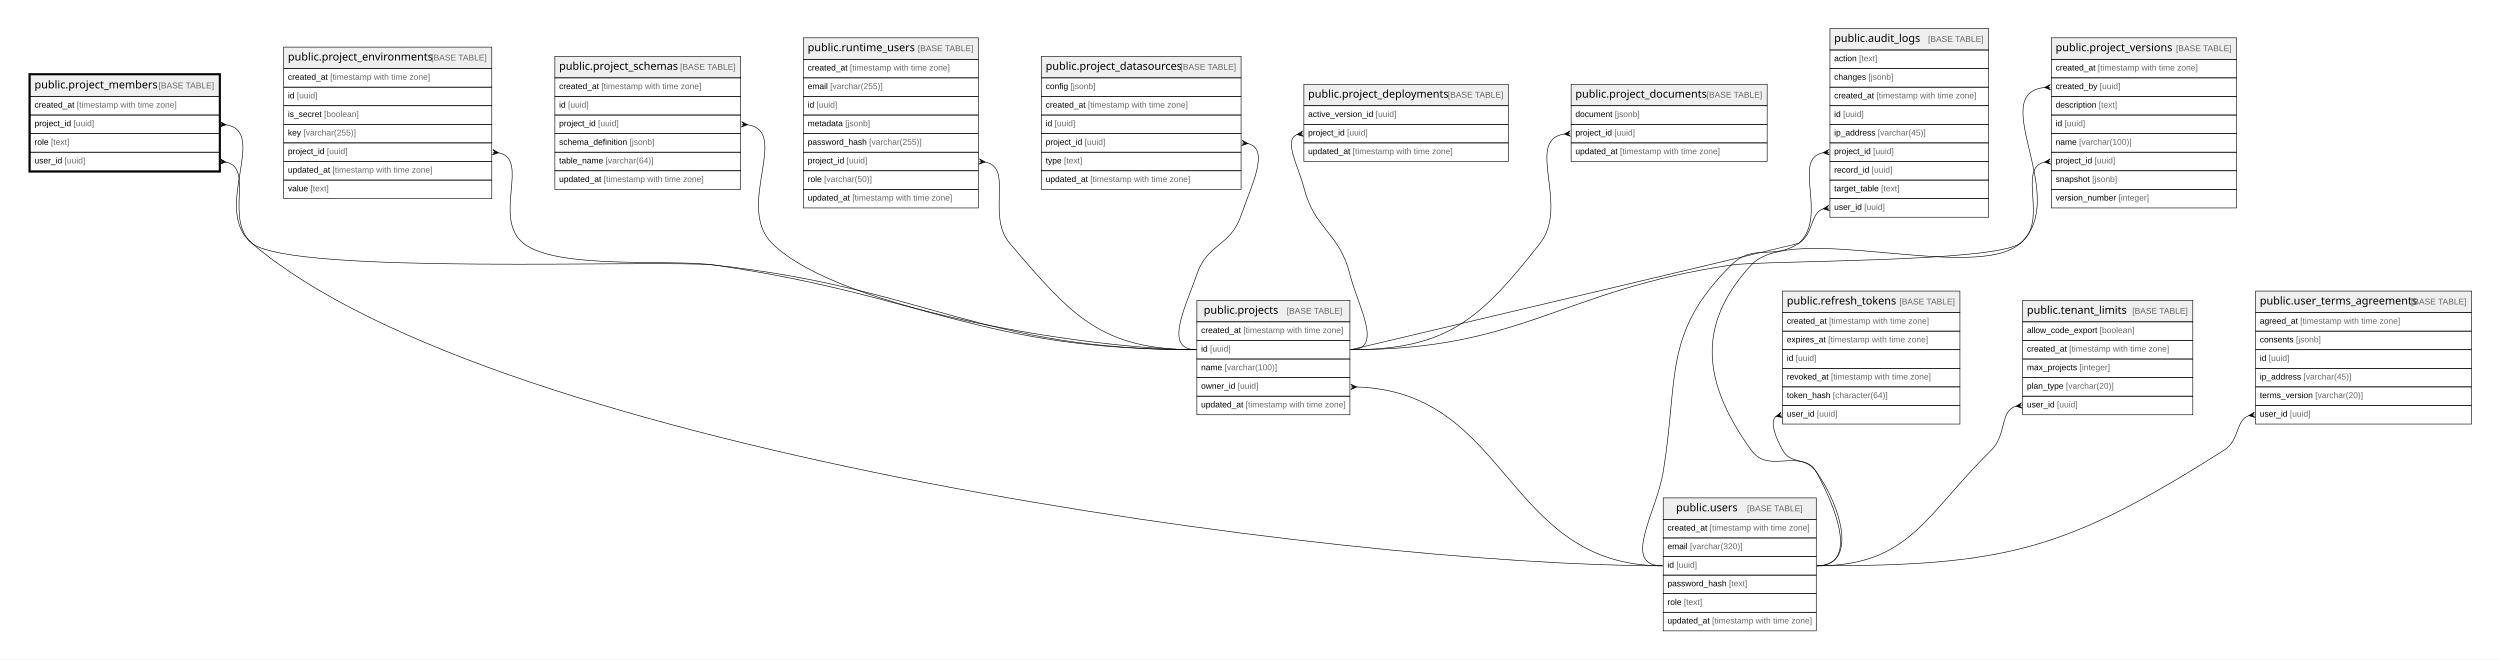
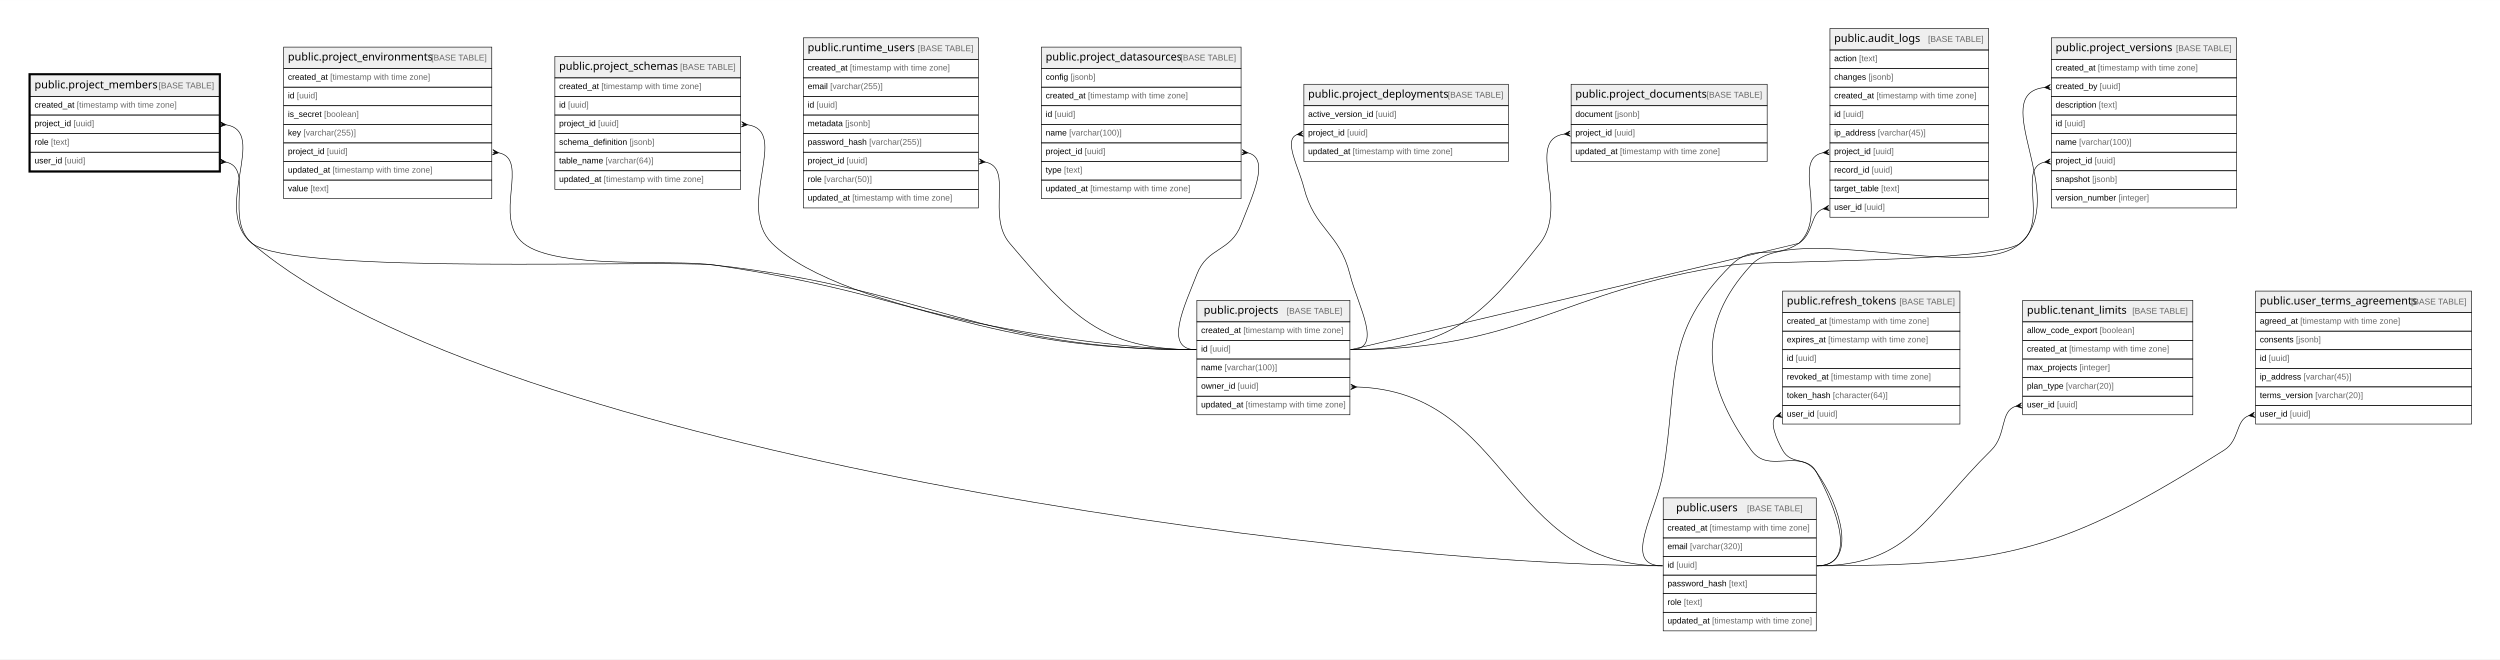
<svg xmlns="http://www.w3.org/2000/svg" width="4144pt" height="1093pt" viewBox="0.00 0.00 4143.83 1092.80">
  <g id="graph0" class="graph" transform="scale(1 1) rotate(0) translate(4 1088.8)">
    <polygon fill="white" stroke="none" points="-4,4 -4,-1088.8 4139.83,-1088.8 4139.83,4 -4,4" />
    <g id="node1" class="node">
      <polygon fill="#efefef" stroke="none" points="46.2,-929 46.2,-964.6 359.13,-964.6 359.13,-929 46.2,-929" />
      <polygon fill="none" stroke="black" points="46.2,-929 46.2,-964.6 359.13,-964.6 359.13,-929 46.2,-929" />
      <text text-anchor="start" x="53.2" y="-942.4" font-family="Arial Bold" font-size="18.00">public.project_members</text>
      <text text-anchor="start" x="227.65" y="-942.4" font-family="Arial" font-size="14.00">    </text>
      <text text-anchor="start" x="258.76" y="-942.4" font-family="Arial" font-size="14.00" fill="#666666">[BASE TABLE]</text>
      <polygon fill="none" stroke="black" points="46.2,-898.2 46.2,-929 359.13,-929 359.13,-898.2 46.2,-898.2" />
      <text text-anchor="start" x="53.2" y="-910.4" font-family="Arial" font-size="14.00">created_at </text>
      <text text-anchor="start" x="123.25" y="-910.4" font-family="Arial" font-size="14.00" fill="#666666">[timestamp with time zone]</text>
      <polygon fill="none" stroke="black" points="46.2,-867.4 46.2,-898.2 359.13,-898.2 359.13,-867.4 46.2,-867.4" />
      <text text-anchor="start" x="53.2" y="-879.6" font-family="Arial" font-size="14.00">project_id </text>
      <text text-anchor="start" x="117.79" y="-879.6" font-family="Arial" font-size="14.00" fill="#666666">[uuid]</text>
      <polygon fill="none" stroke="black" points="46.2,-836.6 46.2,-867.4 359.13,-867.4 359.13,-836.6 46.2,-836.6" />
      <text text-anchor="start" x="53.2" y="-848.8" font-family="Arial" font-size="14.00">role </text>
      <text text-anchor="start" x="80.43" y="-848.8" font-family="Arial" font-size="14.00" fill="#666666">[text]</text>
      <polygon fill="none" stroke="black" points="46.2,-805.8 46.2,-836.6 359.13,-836.6 359.13,-805.8 46.2,-805.8" />
      <text text-anchor="start" x="53.2" y="-818" font-family="Arial" font-size="14.00">user_id </text>
      <text text-anchor="start" x="103.01" y="-818" font-family="Arial" font-size="14.00" fill="#666666">[uuid]</text>
      <polygon fill="none" stroke="black" stroke-width="3" points="44.7,-804.3 44.7,-966.1 360.63,-966.1 360.63,-804.3 44.7,-804.3" />
    </g>
    <g id="node2" class="node">
      <polygon fill="#efefef" stroke="none" points="1979.83,-555.4 1979.83,-591 2233.51,-591 2233.51,-555.4 1979.83,-555.4" />
      <polygon fill="none" stroke="black" points="1979.83,-555.4 1979.83,-591 2233.51,-591 2233.51,-555.4 1979.83,-555.4" />
      <text text-anchor="start" x="1991.19" y="-568.8" font-family="Arial Bold" font-size="18.00">public.projects</text>
      <text text-anchor="start" x="2097.66" y="-568.8" font-family="Arial" font-size="14.00">    </text>
      <text text-anchor="start" x="2128.78" y="-568.8" font-family="Arial" font-size="14.00" fill="#666666">[BASE TABLE]</text>
      <polygon fill="none" stroke="black" points="1979.83,-524.6 1979.83,-555.4 2233.51,-555.4 2233.51,-524.6 1979.83,-524.6" />
      <text text-anchor="start" x="1986.83" y="-536.8" font-family="Arial" font-size="14.00">created_at </text>
      <text text-anchor="start" x="2056.87" y="-536.8" font-family="Arial" font-size="14.00" fill="#666666">[timestamp with time zone]</text>
      <polygon fill="none" stroke="black" points="1979.83,-493.8 1979.83,-524.6 2233.51,-524.6 2233.51,-493.8 1979.83,-493.8" />
      <text text-anchor="start" x="1986.83" y="-506" font-family="Arial" font-size="14.00">id </text>
      <text text-anchor="start" x="2001.61" y="-506" font-family="Arial" font-size="14.00" fill="#666666">[uuid]</text>
      <polygon fill="none" stroke="black" points="1979.83,-463 1979.83,-493.8 2233.51,-493.8 2233.51,-463 1979.83,-463" />
      <text text-anchor="start" x="1986.83" y="-475.2" font-family="Arial" font-size="14.00">name </text>
      <text text-anchor="start" x="2025.74" y="-475.2" font-family="Arial" font-size="14.00" fill="#666666">[varchar(100)]</text>
      <polygon fill="none" stroke="black" points="1979.83,-432.2 1979.83,-463 2233.51,-463 2233.51,-432.2 1979.83,-432.2" />
      <text text-anchor="start" x="1986.83" y="-444.4" font-family="Arial" font-size="14.00">owner_id </text>
      <text text-anchor="start" x="2047.53" y="-444.4" font-family="Arial" font-size="14.00" fill="#666666">[uuid]</text>
      <polygon fill="none" stroke="black" points="1979.83,-401.4 1979.83,-432.2 2233.51,-432.2 2233.51,-401.4 1979.83,-401.4" />
      <text text-anchor="start" x="1986.83" y="-413.6" font-family="Arial" font-size="14.00">updated_at </text>
      <text text-anchor="start" x="2060.78" y="-413.6" font-family="Arial" font-size="14.00" fill="#666666">[timestamp with time zone]</text>
    </g>
    <g id="edge1" class="edge">
      <path fill="none" stroke="black" d="M370.33,-882.11C442.38,-871.43 345.75,-740.11 413.67,-685.6 480.12,-632.27 1094.98,-658.99 1179.67,-649.6 1538.09,-609.86 1618.2,-509.2 1978.83,-509.2" />
      <polygon fill="black" stroke="black" points="370.45,-882.1 360.16,-878.29 365.12,-882.46 360.8,-882.75 360.8,-882.75 360.8,-882.75 365.12,-882.46 360.77,-887.27 370.45,-882.1" />
    </g>
    <g id="node11" class="node">
      <polygon fill="#efefef" stroke="none" points="2752.83,-228 2752.83,-263.6 3006.51,-263.6 3006.51,-228 2752.83,-228" />
      <polygon fill="none" stroke="black" points="2752.83,-228 2752.83,-263.6 3006.51,-263.6 3006.51,-228 2752.83,-228" />
      <text text-anchor="start" x="2774.18" y="-241.4" font-family="Arial Bold" font-size="18.00">public.users</text>
      <text text-anchor="start" x="2860.66" y="-241.4" font-family="Arial" font-size="14.00">    </text>
      <text text-anchor="start" x="2891.78" y="-241.4" font-family="Arial" font-size="14.00" fill="#666666">[BASE TABLE]</text>
      <polygon fill="none" stroke="black" points="2752.83,-197.2 2752.83,-228 3006.51,-228 3006.51,-197.2 2752.83,-197.2" />
      <text text-anchor="start" x="2759.83" y="-209.4" font-family="Arial" font-size="14.00">created_at </text>
      <text text-anchor="start" x="2829.87" y="-209.4" font-family="Arial" font-size="14.00" fill="#666666">[timestamp with time zone]</text>
      <polygon fill="none" stroke="black" points="2752.83,-166.4 2752.83,-197.2 3006.51,-197.2 3006.51,-166.4 2752.83,-166.4" />
      <text text-anchor="start" x="2759.83" y="-178.6" font-family="Arial" font-size="14.00">email </text>
      <text text-anchor="start" x="2797.17" y="-178.6" font-family="Arial" font-size="14.00" fill="#666666">[varchar(320)]</text>
      <polygon fill="none" stroke="black" points="2752.83,-135.6 2752.83,-166.4 3006.51,-166.4 3006.51,-135.6 2752.83,-135.6" />
      <text text-anchor="start" x="2759.83" y="-147.8" font-family="Arial" font-size="14.00">id </text>
      <text text-anchor="start" x="2774.61" y="-147.8" font-family="Arial" font-size="14.00" fill="#666666">[uuid]</text>
      <polygon fill="none" stroke="black" points="2752.83,-104.8 2752.83,-135.6 3006.51,-135.6 3006.51,-104.8 2752.83,-104.8" />
      <text text-anchor="start" x="2759.83" y="-117" font-family="Arial" font-size="14.00">password_hash </text>
      <text text-anchor="start" x="2861.78" y="-117" font-family="Arial" font-size="14.00" fill="#666666">[text]</text>
      <polygon fill="none" stroke="black" points="2752.83,-74 2752.83,-104.8 3006.51,-104.8 3006.51,-74 2752.83,-74" />
      <text text-anchor="start" x="2759.83" y="-86.2" font-family="Arial" font-size="14.00">role </text>
      <text text-anchor="start" x="2787.06" y="-86.2" font-family="Arial" font-size="14.00" fill="#666666">[text]</text>
      <polygon fill="none" stroke="black" points="2752.83,-43.2 2752.83,-74 3006.51,-74 3006.51,-43.2 2752.83,-43.2" />
      <text text-anchor="start" x="2759.83" y="-55.4" font-family="Arial" font-size="14.00">updated_at </text>
      <text text-anchor="start" x="2833.78" y="-55.4" font-family="Arial" font-size="14.00" fill="#666666">[timestamp with time zone]</text>
    </g>
    <g id="edge11" class="edge">
      <path fill="none" stroke="black" d="M370.28,-820.27C418.22,-810.43 367.4,-725.35 413.67,-685.6 817.95,-338.26 2218.83,-151 2751.83,-151" />
      <polygon fill="black" stroke="black" points="370.43,-820.25 360.06,-816.69 365.11,-820.74 360.8,-821.14 360.8,-821.14 360.8,-821.14 365.11,-820.74 360.88,-825.65 370.43,-820.25" />
    </g>
    <g id="edge10" class="edge">
      <path fill="none" stroke="black" d="M2244.85,-447.45C2499.25,-439.83 2490.29,-151 2751.83,-151" />
      <polygon fill="black" stroke="black" points="2244.84,-447.45 2234.78,-443.1 2239.51,-447.53 2235.18,-447.59 2235.18,-447.59 2235.18,-447.59 2239.51,-447.53 2234.91,-452.09 2244.84,-447.45" />
    </g>
    <g id="node3" class="node">
      <polygon fill="#efefef" stroke="none" points="3029.18,-1006 3029.18,-1041.6 3292.16,-1041.6 3292.16,-1006 3029.18,-1006" />
      <polygon fill="none" stroke="black" points="3029.18,-1006 3029.18,-1041.6 3292.16,-1041.6 3292.16,-1006 3029.18,-1006" />
      <text text-anchor="start" x="3036.18" y="-1019.4" font-family="Arial Bold" font-size="18.00">public.audit_logs</text>
      <text text-anchor="start" x="3160.67" y="-1019.4" font-family="Arial" font-size="14.00">    </text>
      <text text-anchor="start" x="3191.78" y="-1019.4" font-family="Arial" font-size="14.00" fill="#666666">[BASE TABLE]</text>
      <polygon fill="none" stroke="black" points="3029.18,-975.2 3029.18,-1006 3292.16,-1006 3292.16,-975.2 3029.18,-975.2" />
      <text text-anchor="start" x="3036.18" y="-987.4" font-family="Arial" font-size="14.00">action </text>
      <text text-anchor="start" x="3077.43" y="-987.4" font-family="Arial" font-size="14.00" fill="#666666">[text]</text>
      <polygon fill="none" stroke="black" points="3029.18,-944.4 3029.18,-975.2 3292.16,-975.2 3292.16,-944.4 3029.18,-944.4" />
      <text text-anchor="start" x="3036.18" y="-956.6" font-family="Arial" font-size="14.00">changes </text>
      <text text-anchor="start" x="3093" y="-956.6" font-family="Arial" font-size="14.00" fill="#666666">[jsonb]</text>
      <polygon fill="none" stroke="black" points="3029.18,-913.6 3029.18,-944.4 3292.16,-944.4 3292.16,-913.6 3029.18,-913.6" />
      <text text-anchor="start" x="3036.18" y="-925.8" font-family="Arial" font-size="14.00">created_at </text>
      <text text-anchor="start" x="3106.23" y="-925.8" font-family="Arial" font-size="14.00" fill="#666666">[timestamp with time zone]</text>
      <polygon fill="none" stroke="black" points="3029.18,-882.8 3029.18,-913.6 3292.16,-913.6 3292.16,-882.8 3029.18,-882.8" />
      <text text-anchor="start" x="3036.18" y="-895" font-family="Arial" font-size="14.00">id </text>
      <text text-anchor="start" x="3050.96" y="-895" font-family="Arial" font-size="14.00" fill="#666666">[uuid]</text>
      <polygon fill="none" stroke="black" points="3029.18,-852 3029.18,-882.8 3292.16,-882.8 3292.16,-852 3029.18,-852" />
      <text text-anchor="start" x="3036.18" y="-864.2" font-family="Arial" font-size="14.00">ip_address </text>
      <text text-anchor="start" x="3108.56" y="-864.2" font-family="Arial" font-size="14.00" fill="#666666">[varchar(45)]</text>
      <polygon fill="none" stroke="black" points="3029.18,-821.2 3029.18,-852 3292.16,-852 3292.16,-821.2 3029.18,-821.2" />
      <text text-anchor="start" x="3036.18" y="-833.4" font-family="Arial" font-size="14.00">project_id </text>
      <text text-anchor="start" x="3100.77" y="-833.4" font-family="Arial" font-size="14.00" fill="#666666">[uuid]</text>
      <polygon fill="none" stroke="black" points="3029.18,-790.4 3029.18,-821.2 3292.16,-821.2 3292.16,-790.4 3029.18,-790.4" />
      <text text-anchor="start" x="3036.18" y="-802.6" font-family="Arial" font-size="14.00">record_id </text>
      <text text-anchor="start" x="3098.43" y="-802.6" font-family="Arial" font-size="14.00" fill="#666666">[uuid]</text>
      <polygon fill="none" stroke="black" points="3029.18,-759.6 3029.18,-790.4 3292.16,-790.4 3292.16,-759.6 3029.18,-759.6" />
      <text text-anchor="start" x="3036.18" y="-771.8" font-family="Arial" font-size="14.00">target_table </text>
      <text text-anchor="start" x="3114.01" y="-771.8" font-family="Arial" font-size="14.00" fill="#666666">[text]</text>
      <polygon fill="none" stroke="black" points="3029.18,-728.8 3029.18,-759.6 3292.16,-759.6 3292.16,-728.8 3029.18,-728.8" />
      <text text-anchor="start" x="3036.18" y="-741" font-family="Arial" font-size="14.00">user_id </text>
      <text text-anchor="start" x="3085.99" y="-741" font-family="Arial" font-size="14.00" fill="#666666">[uuid]</text>
    </g>
    <g id="edge2" class="edge">
      <path fill="none" stroke="black" d="M3017.81,-835.7C2964.97,-825.47 3027.04,-730.73 2977.67,-685.6 2976.69,-684.71 2235.83,-509.2 2234.51,-509.2" />
      <polygon fill="black" stroke="black" points="3017.88,-835.71 3027.46,-841.05 3023.2,-836.17 3027.51,-836.54 3027.51,-836.54 3027.51,-836.54 3023.2,-836.17 3028.23,-832.09 3017.88,-835.71" />
    </g>
    <g id="edge12" class="edge">
      <path fill="none" stroke="black" d="M3017.88,-742.67C2996.17,-735.2 3002.97,-702.37 2977.67,-685.6 2934.08,-656.72 2902.77,-686.44 2865.67,-649.6 2751.85,-536.58 2778.73,-465.09 2752.83,-306.8 2741.64,-238.46 2682.58,-151 2751.83,-151" />
      <polygon fill="black" stroke="black" points="3017.96,-742.68 3027.18,-748.6 3023.23,-743.46 3027.52,-744.1 3027.52,-744.1 3027.52,-744.1 3023.23,-743.46 3028.51,-739.7 3017.96,-742.68" />
    </g>
    <g id="node4" class="node">
-       <polygon fill="#efefef" stroke="none" points="1722.21,-959.8 1722.21,-995.4 2053.13,-995.4 2053.13,-959.8 1722.21,-959.8" />
-       <polygon fill="none" stroke="black" points="1722.21,-959.8 1722.21,-995.4 2053.13,-995.4 2053.13,-959.8 1722.21,-959.8" />
-       <text text-anchor="start" x="1729.21" y="-973.2" font-family="Arial Bold" font-size="18.00">public.project_datasources</text>
-       <text text-anchor="start" x="1921.64" y="-973.2" font-family="Arial" font-size="14.00">    </text>
-       <text text-anchor="start" x="1952.75" y="-973.2" font-family="Arial" font-size="14.00" fill="#666666">[BASE TABLE]</text>
-       <polygon fill="none" stroke="black" points="1722.21,-929 1722.21,-959.8 2053.13,-959.8 2053.13,-929 1722.21,-929" />
-       <text text-anchor="start" x="1729.21" y="-941.2" font-family="Arial" font-size="14.00">config </text>
-       <text text-anchor="start" x="1770.46" y="-941.2" font-family="Arial" font-size="14.00" fill="#666666">[jsonb]</text>
-       <polygon fill="none" stroke="black" points="1722.21,-898.2 1722.21,-929 2053.13,-929 2053.13,-898.2 1722.21,-898.2" />
-       <text text-anchor="start" x="1729.21" y="-910.4" font-family="Arial" font-size="14.00">created_at </text>
-       <text text-anchor="start" x="1799.26" y="-910.4" font-family="Arial" font-size="14.00" fill="#666666">[timestamp with time zone]</text>
-       <polygon fill="none" stroke="black" points="1722.21,-867.4 1722.21,-898.2 2053.13,-898.2 2053.13,-867.4 1722.21,-867.4" />
-       <text text-anchor="start" x="1729.21" y="-879.6" font-family="Arial" font-size="14.00">id </text>
-       <text text-anchor="start" x="1743.99" y="-879.6" font-family="Arial" font-size="14.00" fill="#666666">[uuid]</text>
-       <polygon fill="none" stroke="black" points="1722.21,-836.6 1722.21,-867.4 2053.13,-867.4 2053.13,-836.6 1722.21,-836.6" />
-       <text text-anchor="start" x="1729.21" y="-848.8" font-family="Arial" font-size="14.00">project_id </text>
-       <text text-anchor="start" x="1793.8" y="-848.8" font-family="Arial" font-size="14.00" fill="#666666">[uuid]</text>
-       <polygon fill="none" stroke="black" points="1722.21,-805.8 1722.21,-836.6 2053.13,-836.6 2053.13,-805.8 1722.21,-805.8" />
-       <text text-anchor="start" x="1729.21" y="-818" font-family="Arial" font-size="14.00">type </text>
-       <text text-anchor="start" x="1759.56" y="-818" font-family="Arial" font-size="14.00" fill="#666666">[text]</text>
-       <polygon fill="none" stroke="black" points="1722.21,-775 1722.21,-805.8 2053.13,-805.8 2053.13,-775 1722.21,-775" />
-       <text text-anchor="start" x="1729.21" y="-787.2" font-family="Arial" font-size="14.00">updated_at </text>
-       <text text-anchor="start" x="1803.17" y="-787.2" font-family="Arial" font-size="14.00" fill="#666666">[timestamp with time zone]</text>
+       <polygon fill="#efefef" stroke="none" points="1722.21,-975.2 1722.21,-1010.8 2053.13,-1010.8 2053.13,-975.2 1722.21,-975.2" />
+       <polygon fill="none" stroke="black" points="1722.21,-975.2 1722.21,-1010.8 2053.13,-1010.8 2053.13,-975.2 1722.21,-975.2" />
+       <text text-anchor="start" x="1729.21" y="-988.6" font-family="Arial Bold" font-size="18.00">public.project_datasources</text>
+       <text text-anchor="start" x="1921.64" y="-988.6" font-family="Arial" font-size="14.00">    </text>
+       <text text-anchor="start" x="1952.75" y="-988.6" font-family="Arial" font-size="14.00" fill="#666666">[BASE TABLE]</text>
+       <polygon fill="none" stroke="black" points="1722.21,-944.4 1722.21,-975.2 2053.13,-975.2 2053.13,-944.4 1722.21,-944.4" />
+       <text text-anchor="start" x="1729.21" y="-956.6" font-family="Arial" font-size="14.00">config </text>
+       <text text-anchor="start" x="1770.46" y="-956.6" font-family="Arial" font-size="14.00" fill="#666666">[jsonb]</text>
+       <polygon fill="none" stroke="black" points="1722.21,-913.6 1722.21,-944.4 2053.13,-944.4 2053.13,-913.6 1722.21,-913.6" />
+       <text text-anchor="start" x="1729.21" y="-925.8" font-family="Arial" font-size="14.00">created_at </text>
+       <text text-anchor="start" x="1799.26" y="-925.8" font-family="Arial" font-size="14.00" fill="#666666">[timestamp with time zone]</text>
+       <polygon fill="none" stroke="black" points="1722.21,-882.8 1722.21,-913.6 2053.13,-913.6 2053.13,-882.8 1722.21,-882.8" />
+       <text text-anchor="start" x="1729.21" y="-895" font-family="Arial" font-size="14.00">id </text>
+       <text text-anchor="start" x="1743.99" y="-895" font-family="Arial" font-size="14.00" fill="#666666">[uuid]</text>
+       <polygon fill="none" stroke="black" points="1722.21,-852 1722.21,-882.8 2053.13,-882.8 2053.13,-852 1722.21,-852" />
+       <text text-anchor="start" x="1729.21" y="-864.2" font-family="Arial" font-size="14.00">name </text>
+       <text text-anchor="start" x="1768.12" y="-864.2" font-family="Arial" font-size="14.00" fill="#666666">[varchar(100)]</text>
+       <polygon fill="none" stroke="black" points="1722.21,-821.2 1722.21,-852 2053.13,-852 2053.13,-821.2 1722.21,-821.2" />
+       <text text-anchor="start" x="1729.21" y="-833.4" font-family="Arial" font-size="14.00">project_id </text>
+       <text text-anchor="start" x="1793.8" y="-833.4" font-family="Arial" font-size="14.00" fill="#666666">[uuid]</text>
+       <polygon fill="none" stroke="black" points="1722.21,-790.4 1722.21,-821.2 2053.13,-821.2 2053.13,-790.4 1722.21,-790.4" />
+       <text text-anchor="start" x="1729.21" y="-802.6" font-family="Arial" font-size="14.00">type </text>
+       <text text-anchor="start" x="1759.56" y="-802.6" font-family="Arial" font-size="14.00" fill="#666666">[text]</text>
+       <polygon fill="none" stroke="black" points="1722.21,-759.6 1722.21,-790.4 2053.13,-790.4 2053.13,-759.6 1722.21,-759.6" />
+       <text text-anchor="start" x="1729.21" y="-771.8" font-family="Arial" font-size="14.00">updated_at </text>
+       <text text-anchor="start" x="1803.17" y="-771.8" font-family="Arial" font-size="14.00" fill="#666666">[timestamp with time zone]</text>
    </g>
    <g id="edge3" class="edge">
-       <path fill="none" stroke="black" d="M2064.09,-851C2102.4,-842.31 2069.04,-778.85 2053.13,-731.8 2035.74,-680.41 1997.2,-685.59 1979.83,-634.2 1962.03,-581.57 1923.27,-509.2 1978.83,-509.2" />
-       <polygon fill="black" stroke="black" points="2064.41,-850.97 2054.01,-847.49 2059.1,-851.5 2054.79,-851.93 2054.79,-851.93 2054.79,-851.93 2059.1,-851.5 2054.91,-856.44 2064.41,-850.97" />
+       <path fill="none" stroke="black" d="M2064.12,-835.59C2102.68,-826.81 2071.01,-762.74 2053.13,-716.4 2035.5,-670.73 1997.44,-679.87 1979.83,-634.2 1959.83,-582.36 1923.27,-509.2 1978.83,-509.2" />
+       <polygon fill="black" stroke="black" points="2064.41,-835.56 2054.01,-832.09 2059.1,-836.1 2054.79,-836.53 2054.79,-836.53 2054.79,-836.53 2059.1,-836.1 2054.91,-841.04 2064.41,-835.56" />
    </g>
    <g id="node5" class="node">
      <polygon fill="#efefef" stroke="none" points="2157.2,-913.6 2157.2,-949.2 2496.14,-949.2 2496.14,-913.6 2157.2,-913.6" />
      <polygon fill="none" stroke="black" points="2157.2,-913.6 2157.2,-949.2 2496.14,-949.2 2496.14,-913.6 2157.2,-913.6" />
      <text text-anchor="start" x="2164.2" y="-927" font-family="Arial Bold" font-size="18.00">public.project_deployments</text>
      <text text-anchor="start" x="2364.65" y="-927" font-family="Arial" font-size="14.00">    </text>
      <text text-anchor="start" x="2395.77" y="-927" font-family="Arial" font-size="14.00" fill="#666666">[BASE TABLE]</text>
      <polygon fill="none" stroke="black" points="2157.2,-882.8 2157.2,-913.6 2496.14,-913.6 2496.14,-882.8 2157.2,-882.8" />
      <text text-anchor="start" x="2164.2" y="-895" font-family="Arial" font-size="14.00">active_version_id </text>
      <text text-anchor="start" x="2276.26" y="-895" font-family="Arial" font-size="14.00" fill="#666666">[uuid]</text>
      <polygon fill="none" stroke="black" points="2157.2,-852 2157.2,-882.8 2496.14,-882.8 2496.14,-852 2157.2,-852" />
      <text text-anchor="start" x="2164.2" y="-864.2" font-family="Arial" font-size="14.00">project_id </text>
      <text text-anchor="start" x="2228.79" y="-864.2" font-family="Arial" font-size="14.00" fill="#666666">[uuid]</text>
      <polygon fill="none" stroke="black" points="2157.2,-821.2 2157.2,-852 2496.14,-852 2496.14,-821.2 2157.2,-821.2" />
      <text text-anchor="start" x="2164.2" y="-833.4" font-family="Arial" font-size="14.00">updated_at </text>
      <text text-anchor="start" x="2238.15" y="-833.4" font-family="Arial" font-size="14.00" fill="#666666">[timestamp with time zone]</text>
    </g>
    <g id="edge4" class="edge">
      <path fill="none" stroke="black" d="M2146.18,-865.89C2122.52,-857.19 2148.38,-812.59 2157.2,-778 2175.06,-707.89 2215.75,-704.34 2233.51,-634.2 2247.14,-580.34 2290.07,-509.2 2234.51,-509.2" />
      <polygon fill="black" stroke="black" points="2145.98,-865.86 2155.2,-871.8 2151.25,-866.66 2155.54,-867.3 2155.54,-867.3 2155.54,-867.3 2151.25,-866.66 2156.54,-862.9 2145.98,-865.86" />
    </g>
    <g id="node6" class="node">
      <polygon fill="#efefef" stroke="none" points="2600.2,-913.6 2600.2,-949.2 2925.14,-949.2 2925.14,-913.6 2600.2,-913.6" />
      <polygon fill="none" stroke="black" points="2600.2,-913.6 2600.2,-949.2 2925.14,-949.2 2925.14,-913.6 2600.2,-913.6" />
      <text text-anchor="start" x="2607.2" y="-927" font-family="Arial Bold" font-size="18.00">public.project_documents</text>
      <text text-anchor="start" x="2793.65" y="-927" font-family="Arial" font-size="14.00">    </text>
      <text text-anchor="start" x="2824.77" y="-927" font-family="Arial" font-size="14.00" fill="#666666">[BASE TABLE]</text>
      <polygon fill="none" stroke="black" points="2600.2,-882.8 2600.2,-913.6 2925.14,-913.6 2925.14,-882.8 2600.2,-882.8" />
      <text text-anchor="start" x="2607.2" y="-895" font-family="Arial" font-size="14.00">document </text>
      <text text-anchor="start" x="2672.57" y="-895" font-family="Arial" font-size="14.00" fill="#666666">[jsonb]</text>
      <polygon fill="none" stroke="black" points="2600.2,-852 2600.2,-882.8 2925.14,-882.8 2925.14,-852 2600.2,-852" />
      <text text-anchor="start" x="2607.2" y="-864.2" font-family="Arial" font-size="14.00">project_id </text>
      <text text-anchor="start" x="2671.79" y="-864.2" font-family="Arial" font-size="14.00" fill="#666666">[uuid]</text>
      <polygon fill="none" stroke="black" points="2600.2,-821.2 2600.2,-852 2925.14,-852 2925.14,-821.2 2600.2,-821.2" />
      <text text-anchor="start" x="2607.2" y="-833.4" font-family="Arial" font-size="14.00">updated_at </text>
      <text text-anchor="start" x="2681.16" y="-833.4" font-family="Arial" font-size="14.00" fill="#666666">[timestamp with time zone]</text>
    </g>
    <g id="edge5" class="edge">
      <path fill="none" stroke="black" d="M2588.89,-866.71C2522.7,-857.1 2598.1,-748.62 2548.67,-685.6 2449.84,-559.6 2394.64,-509.2 2234.51,-509.2" />
      <polygon fill="black" stroke="black" points="2588.89,-866.71 2598.56,-871.87 2594.21,-867.07 2598.53,-867.36 2598.53,-867.36 2598.53,-867.36 2594.21,-867.07 2599.16,-862.89 2588.89,-866.71" />
    </g>
    <g id="node7" class="node">
      <polygon fill="#efefef" stroke="none" points="466.2,-975.2 466.2,-1010.8 811.14,-1010.8 811.14,-975.2 466.2,-975.2" />
      <polygon fill="none" stroke="black" points="466.2,-975.2 466.2,-1010.8 811.14,-1010.8 811.14,-975.2 466.2,-975.2" />
      <text text-anchor="start" x="473.2" y="-988.6" font-family="Arial Bold" font-size="18.00">public.project_environments</text>
      <text text-anchor="start" x="679.65" y="-988.6" font-family="Arial" font-size="14.00">    </text>
      <text text-anchor="start" x="710.76" y="-988.6" font-family="Arial" font-size="14.00" fill="#666666">[BASE TABLE]</text>
      <polygon fill="none" stroke="black" points="466.2,-944.4 466.2,-975.2 811.14,-975.2 811.14,-944.4 466.2,-944.4" />
      <text text-anchor="start" x="473.2" y="-956.6" font-family="Arial" font-size="14.00">created_at </text>
      <text text-anchor="start" x="543.25" y="-956.6" font-family="Arial" font-size="14.00" fill="#666666">[timestamp with time zone]</text>
      <polygon fill="none" stroke="black" points="466.2,-913.6 466.2,-944.4 811.14,-944.4 811.14,-913.6 466.2,-913.6" />
      <text text-anchor="start" x="473.2" y="-925.8" font-family="Arial" font-size="14.00">id </text>
      <text text-anchor="start" x="487.99" y="-925.8" font-family="Arial" font-size="14.00" fill="#666666">[uuid]</text>
      <polygon fill="none" stroke="black" points="466.2,-882.8 466.2,-913.6 811.14,-913.6 811.14,-882.8 466.2,-882.8" />
      <text text-anchor="start" x="473.2" y="-895" font-family="Arial" font-size="14.00">is_secret </text>
      <text text-anchor="start" x="533.11" y="-895" font-family="Arial" font-size="14.00" fill="#666666">[boolean]</text>
      <polygon fill="none" stroke="black" points="466.2,-852 466.2,-882.8 811.14,-882.8 811.14,-852 466.2,-852" />
      <text text-anchor="start" x="473.2" y="-864.2" font-family="Arial" font-size="14.00">key </text>
      <text text-anchor="start" x="498.88" y="-864.2" font-family="Arial" font-size="14.00" fill="#666666">[varchar(255)]</text>
      <polygon fill="none" stroke="black" points="466.2,-821.2 466.2,-852 811.14,-852 811.14,-821.2 466.2,-821.2" />
      <text text-anchor="start" x="473.2" y="-833.4" font-family="Arial" font-size="14.00">project_id </text>
      <text text-anchor="start" x="537.79" y="-833.4" font-family="Arial" font-size="14.00" fill="#666666">[uuid]</text>
      <polygon fill="none" stroke="black" points="466.2,-790.4 466.2,-821.2 811.14,-821.2 811.14,-790.4 466.2,-790.4" />
      <text text-anchor="start" x="473.2" y="-802.6" font-family="Arial" font-size="14.00">updated_at </text>
      <text text-anchor="start" x="547.16" y="-802.6" font-family="Arial" font-size="14.00" fill="#666666">[timestamp with time zone]</text>
      <polygon fill="none" stroke="black" points="466.2,-759.6 466.2,-790.4 811.14,-790.4 811.14,-759.6 466.2,-759.6" />
      <text text-anchor="start" x="473.2" y="-771.8" font-family="Arial" font-size="14.00">value </text>
      <text text-anchor="start" x="510.56" y="-771.8" font-family="Arial" font-size="14.00" fill="#666666">[text]</text>
    </g>
    <g id="edge6" class="edge">
      <path fill="none" stroke="black" d="M822.51,-835.67C875.27,-825.13 811.45,-727.63 863.67,-685.6 918.73,-641.29 1109.72,-659.72 1179.67,-649.6 1536.57,-597.97 1618.2,-509.2 1978.83,-509.2" />
      <polygon fill="black" stroke="black" points="822.43,-835.68 812.07,-832.09 817.12,-836.15 812.8,-836.54 812.8,-836.54 812.8,-836.54 817.12,-836.15 812.87,-841.05 822.43,-835.68" />
    </g>
    <g id="node8" class="node">
      <polygon fill="#efefef" stroke="none" points="915.7,-959.8 915.7,-995.4 1223.63,-995.4 1223.63,-959.8 915.7,-959.8" />
      <polygon fill="none" stroke="black" points="915.7,-959.8 915.7,-995.4 1223.63,-995.4 1223.63,-959.8 915.7,-959.8" />
      <text text-anchor="start" x="922.7" y="-973.2" font-family="Arial Bold" font-size="18.00">public.project_schemas</text>
      <text text-anchor="start" x="1092.14" y="-973.2" font-family="Arial" font-size="14.00">    </text>
      <text text-anchor="start" x="1123.26" y="-973.2" font-family="Arial" font-size="14.00" fill="#666666">[BASE TABLE]</text>
      <polygon fill="none" stroke="black" points="915.7,-929 915.7,-959.8 1223.63,-959.8 1223.63,-929 915.7,-929" />
      <text text-anchor="start" x="922.7" y="-941.2" font-family="Arial" font-size="14.00">created_at </text>
      <text text-anchor="start" x="992.75" y="-941.2" font-family="Arial" font-size="14.00" fill="#666666">[timestamp with time zone]</text>
      <polygon fill="none" stroke="black" points="915.7,-898.2 915.7,-929 1223.63,-929 1223.63,-898.2 915.7,-898.2" />
      <text text-anchor="start" x="922.7" y="-910.4" font-family="Arial" font-size="14.00">id </text>
      <text text-anchor="start" x="937.49" y="-910.4" font-family="Arial" font-size="14.00" fill="#666666">[uuid]</text>
      <polygon fill="none" stroke="black" points="915.7,-867.4 915.7,-898.2 1223.63,-898.2 1223.63,-867.4 915.7,-867.4" />
      <text text-anchor="start" x="922.7" y="-879.6" font-family="Arial" font-size="14.00">project_id </text>
      <text text-anchor="start" x="987.29" y="-879.6" font-family="Arial" font-size="14.00" fill="#666666">[uuid]</text>
      <polygon fill="none" stroke="black" points="915.7,-836.6 915.7,-867.4 1223.63,-867.4 1223.63,-836.6 915.7,-836.6" />
      <text text-anchor="start" x="922.7" y="-848.8" font-family="Arial" font-size="14.00">schema_definition </text>
      <text text-anchor="start" x="1039.44" y="-848.8" font-family="Arial" font-size="14.00" fill="#666666">[jsonb]</text>
      <polygon fill="none" stroke="black" points="915.7,-805.8 915.7,-836.6 1223.63,-836.6 1223.63,-805.8 915.7,-805.8" />
      <text text-anchor="start" x="922.7" y="-818" font-family="Arial" font-size="14.00">table_name </text>
      <text text-anchor="start" x="999.76" y="-818" font-family="Arial" font-size="14.00" fill="#666666">[varchar(64)]</text>
      <polygon fill="none" stroke="black" points="915.7,-775 915.7,-805.8 1223.63,-805.8 1223.63,-775 915.7,-775" />
      <text text-anchor="start" x="922.7" y="-787.2" font-family="Arial" font-size="14.00">updated_at </text>
      <text text-anchor="start" x="996.66" y="-787.2" font-family="Arial" font-size="14.00" fill="#666666">[timestamp with time zone]</text>
    </g>
    <g id="edge7" class="edge">
      <path fill="none" stroke="black" d="M1234.82,-882.14C1306.94,-871.97 1214.05,-746.76 1275.67,-685.6 1390,-572.11 1817.73,-509.2 1978.83,-509.2" />
      <polygon fill="black" stroke="black" points="1234.95,-882.13 1224.68,-878.29 1229.62,-882.48 1225.3,-882.76 1225.3,-882.76 1225.3,-882.76 1229.62,-882.48 1225.26,-887.27 1234.95,-882.13" />
    </g>
    <g id="node9" class="node">
      <polygon fill="#efefef" stroke="none" points="3396.19,-990.6 3396.19,-1026.2 3703.14,-1026.2 3703.14,-990.6 3396.19,-990.6" />
      <polygon fill="none" stroke="black" points="3396.19,-990.6 3396.19,-1026.2 3703.14,-1026.2 3703.14,-990.6 3396.19,-990.6" />
      <text text-anchor="start" x="3403.19" y="-1004" font-family="Arial Bold" font-size="18.00">public.project_versions</text>
      <text text-anchor="start" x="3571.65" y="-1004" font-family="Arial" font-size="14.00">    </text>
      <text text-anchor="start" x="3602.77" y="-1004" font-family="Arial" font-size="14.00" fill="#666666">[BASE TABLE]</text>
      <polygon fill="none" stroke="black" points="3396.19,-959.8 3396.19,-990.6 3703.14,-990.6 3703.14,-959.8 3396.19,-959.8" />
      <text text-anchor="start" x="3403.19" y="-972" font-family="Arial" font-size="14.00">created_at </text>
      <text text-anchor="start" x="3473.24" y="-972" font-family="Arial" font-size="14.00" fill="#666666">[timestamp with time zone]</text>
      <polygon fill="none" stroke="black" points="3396.19,-929 3396.19,-959.8 3703.14,-959.8 3703.14,-929 3396.19,-929" />
      <text text-anchor="start" x="3403.19" y="-941.2" font-family="Arial" font-size="14.00">created_by </text>
      <text text-anchor="start" x="3476.35" y="-941.2" font-family="Arial" font-size="14.00" fill="#666666">[uuid]</text>
      <polygon fill="none" stroke="black" points="3396.19,-898.2 3396.19,-929 3703.14,-929 3703.14,-898.2 3396.19,-898.2" />
      <text text-anchor="start" x="3403.19" y="-910.4" font-family="Arial" font-size="14.00">description </text>
      <text text-anchor="start" x="3474.79" y="-910.4" font-family="Arial" font-size="14.00" fill="#666666">[text]</text>
      <polygon fill="none" stroke="black" points="3396.19,-867.4 3396.19,-898.2 3703.14,-898.2 3703.14,-867.4 3396.19,-867.4" />
      <text text-anchor="start" x="3403.19" y="-879.6" font-family="Arial" font-size="14.00">id </text>
      <text text-anchor="start" x="3417.98" y="-879.6" font-family="Arial" font-size="14.00" fill="#666666">[uuid]</text>
      <polygon fill="none" stroke="black" points="3396.19,-836.6 3396.19,-867.4 3703.14,-867.4 3703.14,-836.6 3396.19,-836.6" />
      <text text-anchor="start" x="3403.19" y="-848.8" font-family="Arial" font-size="14.00">name </text>
      <text text-anchor="start" x="3442.1" y="-848.8" font-family="Arial" font-size="14.00" fill="#666666">[varchar(100)]</text>
      <polygon fill="none" stroke="black" points="3396.19,-805.8 3396.19,-836.6 3703.14,-836.6 3703.14,-805.8 3396.19,-805.8" />
      <text text-anchor="start" x="3403.19" y="-818" font-family="Arial" font-size="14.00">project_id </text>
      <text text-anchor="start" x="3467.79" y="-818" font-family="Arial" font-size="14.00" fill="#666666">[uuid]</text>
      <polygon fill="none" stroke="black" points="3396.19,-775 3396.19,-805.8 3703.14,-805.8 3703.14,-775 3396.19,-775" />
      <text text-anchor="start" x="3403.19" y="-787.2" font-family="Arial" font-size="14.00">snapshot </text>
      <text text-anchor="start" x="3463.9" y="-787.2" font-family="Arial" font-size="14.00" fill="#666666">[jsonb]</text>
      <polygon fill="none" stroke="black" points="3396.19,-744.2 3396.19,-775 3703.14,-775 3703.14,-744.2 3396.19,-744.2" />
      <text text-anchor="start" x="3403.19" y="-756.4" font-family="Arial" font-size="14.00">version_number </text>
      <text text-anchor="start" x="3507.47" y="-756.4" font-family="Arial" font-size="14.00" fill="#666666">[integer]</text>
    </g>
    <g id="edge8" class="edge">
      <path fill="none" stroke="black" d="M3384.88,-820.17C3338.35,-809.67 3392.96,-721.9 3344.67,-685.6 3302,-653.53 2918.46,-657.41 2865.67,-649.6 2581.39,-607.52 2521.88,-509.2 2234.51,-509.2" />
      <polygon fill="black" stroke="black" points="3384.91,-820.17 3394.41,-825.64 3390.22,-820.7 3394.53,-821.13 3394.53,-821.13 3394.53,-821.13 3390.22,-820.7 3395.31,-816.69 3384.91,-820.17" />
    </g>
    <g id="edge13" class="edge">
      <path fill="none" stroke="black" d="M3384.98,-943.88C3287.39,-933.21 3429.32,-761.25 3344.67,-685.6 3270.52,-619.35 2966.09,-722.68 2898.67,-649.6 2806.21,-549.38 2818.96,-453.44 2898.67,-342.8 2928.2,-301.8 2976.84,-347.7 3006.51,-306.8 3047.16,-250.75 3076.75,-151 3007.51,-151" />
      <polygon fill="black" stroke="black" points="3384.87,-943.87 3394.63,-948.88 3390.2,-944.15 3394.52,-944.37 3394.52,-944.37 3394.52,-944.37 3390.2,-944.15 3395.09,-939.89 3384.87,-943.87" />
    </g>
    <g id="node10" class="node">
      <polygon fill="#efefef" stroke="none" points="1327.69,-990.6 1327.69,-1026.2 1617.65,-1026.2 1617.65,-990.6 1327.69,-990.6" />
      <polygon fill="none" stroke="black" points="1327.69,-990.6 1327.69,-1026.2 1617.65,-1026.2 1617.65,-990.6 1327.69,-990.6" />
      <text text-anchor="start" x="1334.69" y="-1004" font-family="Arial Bold" font-size="18.00">public.runtime_users</text>
      <text text-anchor="start" x="1486.16" y="-1004" font-family="Arial" font-size="14.00">    </text>
      <text text-anchor="start" x="1517.28" y="-1004" font-family="Arial" font-size="14.00" fill="#666666">[BASE TABLE]</text>
      <polygon fill="none" stroke="black" points="1327.69,-959.8 1327.69,-990.6 1617.65,-990.6 1617.65,-959.8 1327.69,-959.8" />
      <text text-anchor="start" x="1334.69" y="-972" font-family="Arial" font-size="14.00">created_at </text>
      <text text-anchor="start" x="1404.74" y="-972" font-family="Arial" font-size="14.00" fill="#666666">[timestamp with time zone]</text>
      <polygon fill="none" stroke="black" points="1327.69,-929 1327.69,-959.8 1617.65,-959.8 1617.65,-929 1327.69,-929" />
      <text text-anchor="start" x="1334.69" y="-941.2" font-family="Arial" font-size="14.00">email </text>
      <text text-anchor="start" x="1372.03" y="-941.2" font-family="Arial" font-size="14.00" fill="#666666">[varchar(255)]</text>
      <polygon fill="none" stroke="black" points="1327.69,-898.2 1327.69,-929 1617.65,-929 1617.65,-898.2 1327.69,-898.2" />
      <text text-anchor="start" x="1334.69" y="-910.4" font-family="Arial" font-size="14.00">id </text>
      <text text-anchor="start" x="1349.47" y="-910.4" font-family="Arial" font-size="14.00" fill="#666666">[uuid]</text>
      <polygon fill="none" stroke="black" points="1327.69,-867.4 1327.69,-898.2 1617.65,-898.2 1617.65,-867.4 1327.69,-867.4" />
      <text text-anchor="start" x="1334.69" y="-879.6" font-family="Arial" font-size="14.00">metadata </text>
      <text text-anchor="start" x="1396.95" y="-879.6" font-family="Arial" font-size="14.00" fill="#666666">[jsonb]</text>
      <polygon fill="none" stroke="black" points="1327.69,-836.6 1327.69,-867.4 1617.65,-867.4 1617.65,-836.6 1327.69,-836.6" />
      <text text-anchor="start" x="1334.69" y="-848.8" font-family="Arial" font-size="14.00">password_hash </text>
      <text text-anchor="start" x="1436.64" y="-848.8" font-family="Arial" font-size="14.00" fill="#666666">[varchar(255)]</text>
      <polygon fill="none" stroke="black" points="1327.69,-805.8 1327.69,-836.6 1617.65,-836.6 1617.65,-805.8 1327.69,-805.8" />
      <text text-anchor="start" x="1334.69" y="-818" font-family="Arial" font-size="14.00">project_id </text>
      <text text-anchor="start" x="1399.28" y="-818" font-family="Arial" font-size="14.00" fill="#666666">[uuid]</text>
      <polygon fill="none" stroke="black" points="1327.69,-775 1327.69,-805.8 1617.65,-805.8 1617.65,-775 1327.69,-775" />
      <text text-anchor="start" x="1334.69" y="-787.2" font-family="Arial" font-size="14.00">role </text>
      <text text-anchor="start" x="1361.92" y="-787.2" font-family="Arial" font-size="14.00" fill="#666666">[varchar(50)]</text>
      <polygon fill="none" stroke="black" points="1327.69,-744.2 1327.69,-775 1617.65,-775 1617.65,-744.2 1327.69,-744.2" />
      <text text-anchor="start" x="1334.69" y="-756.4" font-family="Arial" font-size="14.00">updated_at </text>
      <text text-anchor="start" x="1408.65" y="-756.4" font-family="Arial" font-size="14.00" fill="#666666">[timestamp with time zone]</text>
    </g>
    <g id="edge9" class="edge">
      <path fill="none" stroke="black" d="M1628.78,-820.33C1676.91,-811.18 1630.33,-731.73 1669.67,-685.6 1772.31,-565.23 1820.63,-509.2 1978.83,-509.2" />
      <polygon fill="black" stroke="black" points="1628.94,-820.32 1618.6,-816.69 1623.63,-820.77 1619.31,-821.14 1619.31,-821.14 1619.31,-821.14 1623.63,-820.77 1619.36,-825.66 1628.94,-820.32" />
    </g>
    <g id="node12" class="node">
      <polygon fill="#efefef" stroke="none" points="2950.7,-570.8 2950.7,-606.4 3244.64,-606.4 3244.64,-570.8 2950.7,-570.8" />
      <polygon fill="none" stroke="black" points="2950.7,-570.8 2950.7,-606.4 3244.64,-606.4 3244.64,-570.8 2950.7,-570.8" />
      <text text-anchor="start" x="2957.7" y="-584.2" font-family="Arial Bold" font-size="18.00">public.refresh_tokens</text>
      <text text-anchor="start" x="3113.15" y="-584.2" font-family="Arial" font-size="14.00">    </text>
      <text text-anchor="start" x="3144.27" y="-584.2" font-family="Arial" font-size="14.00" fill="#666666">[BASE TABLE]</text>
      <polygon fill="none" stroke="black" points="2950.7,-540 2950.7,-570.8 3244.64,-570.8 3244.64,-540 2950.7,-540" />
      <text text-anchor="start" x="2957.7" y="-552.2" font-family="Arial" font-size="14.00">created_at </text>
      <text text-anchor="start" x="3027.74" y="-552.2" font-family="Arial" font-size="14.00" fill="#666666">[timestamp with time zone]</text>
      <polygon fill="none" stroke="black" points="2950.7,-509.2 2950.7,-540 3244.64,-540 3244.64,-509.2 2950.7,-509.2" />
      <text text-anchor="start" x="2957.7" y="-521.4" font-family="Arial" font-size="14.00">expires_at </text>
      <text text-anchor="start" x="3026.18" y="-521.4" font-family="Arial" font-size="14.00" fill="#666666">[timestamp with time zone]</text>
      <polygon fill="none" stroke="black" points="2950.7,-478.4 2950.7,-509.2 3244.64,-509.2 3244.64,-478.4 2950.7,-478.4" />
      <text text-anchor="start" x="2957.7" y="-490.6" font-family="Arial" font-size="14.00">id </text>
      <text text-anchor="start" x="2972.48" y="-490.6" font-family="Arial" font-size="14.00" fill="#666666">[uuid]</text>
      <polygon fill="none" stroke="black" points="2950.7,-447.6 2950.7,-478.4 3244.64,-478.4 3244.64,-447.6 2950.7,-447.6" />
      <text text-anchor="start" x="2957.7" y="-459.8" font-family="Arial" font-size="14.00">revoked_at </text>
      <text text-anchor="start" x="3030.85" y="-459.8" font-family="Arial" font-size="14.00" fill="#666666">[timestamp with time zone]</text>
      <polygon fill="none" stroke="black" points="2950.7,-416.8 2950.7,-447.6 3244.64,-447.6 3244.64,-416.8 2950.7,-416.8" />
      <text text-anchor="start" x="2957.7" y="-429" font-family="Arial" font-size="14.00">token_hash </text>
      <text text-anchor="start" x="3033.98" y="-429" font-family="Arial" font-size="14.00" fill="#666666">[character(64)]</text>
      <polygon fill="none" stroke="black" points="2950.7,-386 2950.7,-416.8 3244.64,-416.8 3244.64,-386 2950.7,-386" />
      <text text-anchor="start" x="2957.7" y="-398.2" font-family="Arial" font-size="14.00">user_id </text>
      <text text-anchor="start" x="3007.5" y="-398.2" font-family="Arial" font-size="14.00" fill="#666666">[uuid]</text>
    </g>
    <g id="edge14" class="edge">
      <path fill="none" stroke="black" d="M2939.96,-398.72C2928.32,-389.99 2940.11,-361.83 2950.7,-342.8 2965.04,-317 2992.3,-332.67 3006.51,-306.8 3039.84,-246.1 3076.75,-151 3007.51,-151" />
      <polygon fill="black" stroke="black" points="2939.73,-398.66 2948.18,-405.65 2944.88,-400.07 2949.05,-401.22 2949.05,-401.22 2949.05,-401.22 2944.88,-400.07 2950.57,-396.97 2939.73,-398.66" />
    </g>
    <g id="node13" class="node">
      <polygon fill="#efefef" stroke="none" points="3348.68,-555.4 3348.68,-591 3630.65,-591 3630.65,-555.4 3348.68,-555.4" />
      <polygon fill="none" stroke="black" points="3348.68,-555.4 3348.68,-591 3630.65,-591 3630.65,-555.4 3348.68,-555.4" />
      <text text-anchor="start" x="3355.68" y="-568.8" font-family="Arial Bold" font-size="18.00">public.tenant_limits</text>
      <text text-anchor="start" x="3499.16" y="-568.8" font-family="Arial" font-size="14.00">    </text>
      <text text-anchor="start" x="3530.28" y="-568.8" font-family="Arial" font-size="14.00" fill="#666666">[BASE TABLE]</text>
      <polygon fill="none" stroke="black" points="3348.68,-524.6 3348.68,-555.4 3630.65,-555.4 3630.65,-524.6 3348.68,-524.6" />
      <text text-anchor="start" x="3355.68" y="-536.8" font-family="Arial" font-size="14.00">allow_code_export </text>
      <text text-anchor="start" x="3476.32" y="-536.8" font-family="Arial" font-size="14.00" fill="#666666">[boolean]</text>
      <polygon fill="none" stroke="black" points="3348.68,-493.8 3348.68,-524.6 3630.65,-524.6 3630.65,-493.8 3348.68,-493.8" />
      <text text-anchor="start" x="3355.68" y="-506" font-family="Arial" font-size="14.00">created_at </text>
      <text text-anchor="start" x="3425.73" y="-506" font-family="Arial" font-size="14.00" fill="#666666">[timestamp with time zone]</text>
      <polygon fill="none" stroke="black" points="3348.68,-463 3348.68,-493.8 3630.65,-493.8 3630.65,-463 3348.68,-463" />
      <text text-anchor="start" x="3355.68" y="-475.2" font-family="Arial" font-size="14.00">max_projects </text>
      <text text-anchor="start" x="3442.83" y="-475.2" font-family="Arial" font-size="14.00" fill="#666666">[integer]</text>
      <polygon fill="none" stroke="black" points="3348.68,-432.2 3348.68,-463 3630.65,-463 3630.65,-432.2 3348.68,-432.2" />
      <text text-anchor="start" x="3355.68" y="-444.4" font-family="Arial" font-size="14.00">plan_type </text>
      <text text-anchor="start" x="3420.29" y="-444.4" font-family="Arial" font-size="14.00" fill="#666666">[varchar(20)]</text>
      <polygon fill="none" stroke="black" points="3348.68,-401.4 3348.68,-432.2 3630.65,-432.2 3630.65,-401.4 3348.68,-401.4" />
      <text text-anchor="start" x="3355.68" y="-413.6" font-family="Arial" font-size="14.00">user_id </text>
      <text text-anchor="start" x="3405.49" y="-413.6" font-family="Arial" font-size="14.00" fill="#666666">[uuid]</text>
    </g>
    <g id="edge15" class="edge">
      <path fill="none" stroke="black" d="M3337.52,-415.54C3310.7,-407.99 3322.38,-368.06 3296.67,-342.8 3186.65,-234.73 3161.72,-151 3007.51,-151" />
      <polygon fill="black" stroke="black" points="3337.43,-415.53 3346.8,-421.22 3342.72,-416.19 3347.02,-416.72 3347.02,-416.72 3347.02,-416.72 3342.72,-416.19 3347.9,-412.29 3337.43,-415.53" />
    </g>
    <g id="node14" class="node">
      <polygon fill="#efefef" stroke="none" points="3734.71,-570.8 3734.71,-606.4 4092.63,-606.4 4092.63,-570.8 3734.71,-570.8" />
      <polygon fill="none" stroke="black" points="3734.71,-570.8 3734.71,-606.4 4092.63,-606.4 4092.63,-570.8 3734.71,-570.8" />
      <text text-anchor="start" x="3741.71" y="-584.2" font-family="Arial Bold" font-size="18.00">public.user_terms_agreements</text>
      <text text-anchor="start" x="3961.14" y="-584.2" font-family="Arial" font-size="14.00">    </text>
      <text text-anchor="start" x="3992.25" y="-584.2" font-family="Arial" font-size="14.00" fill="#666666">[BASE TABLE]</text>
      <polygon fill="none" stroke="black" points="3734.71,-540 3734.71,-570.8 4092.63,-570.8 4092.63,-540 3734.71,-540" />
      <text text-anchor="start" x="3741.71" y="-552.2" font-family="Arial" font-size="14.00">agreed_at </text>
      <text text-anchor="start" x="3808.65" y="-552.2" font-family="Arial" font-size="14.00" fill="#666666">[timestamp with time zone]</text>
      <polygon fill="none" stroke="black" points="3734.71,-509.2 3734.71,-540 4092.63,-540 4092.63,-509.2 3734.71,-509.2" />
      <text text-anchor="start" x="3741.71" y="-521.4" font-family="Arial" font-size="14.00">consents </text>
      <text text-anchor="start" x="3801.63" y="-521.4" font-family="Arial" font-size="14.00" fill="#666666">[jsonb]</text>
      <polygon fill="none" stroke="black" points="3734.71,-478.4 3734.71,-509.2 4092.63,-509.2 4092.63,-478.4 3734.71,-478.4" />
      <text text-anchor="start" x="3741.71" y="-490.6" font-family="Arial" font-size="14.00">id </text>
      <text text-anchor="start" x="3756.49" y="-490.6" font-family="Arial" font-size="14.00" fill="#666666">[uuid]</text>
      <polygon fill="none" stroke="black" points="3734.71,-447.6 3734.71,-478.4 4092.63,-478.4 4092.63,-447.6 3734.71,-447.6" />
      <text text-anchor="start" x="3741.71" y="-459.8" font-family="Arial" font-size="14.00">ip_address </text>
      <text text-anchor="start" x="3814.09" y="-459.8" font-family="Arial" font-size="14.00" fill="#666666">[varchar(45)]</text>
      <polygon fill="none" stroke="black" points="3734.71,-416.8 3734.71,-447.6 4092.63,-447.6 4092.63,-416.8 3734.71,-416.8" />
      <text text-anchor="start" x="3741.71" y="-429" font-family="Arial" font-size="14.00">terms_version </text>
      <text text-anchor="start" x="3833.52" y="-429" font-family="Arial" font-size="14.00" fill="#666666">[varchar(20)]</text>
      <polygon fill="none" stroke="black" points="3734.71,-386 3734.71,-416.8 4092.63,-416.8 4092.63,-386 3734.71,-386" />
      <text text-anchor="start" x="3741.71" y="-398.2" font-family="Arial" font-size="14.00">user_id </text>
      <text text-anchor="start" x="3791.52" y="-398.2" font-family="Arial" font-size="14.00" fill="#666666">[uuid]</text>
    </g>
    <g id="edge16" class="edge">
      <path fill="none" stroke="black" d="M3723.66,-399.95C3701.5,-392.59 3708.53,-359.21 3682.67,-342.8 3419.29,-175.65 3319.45,-151 3007.51,-151" />
      <polygon fill="black" stroke="black" points="3723.48,-399.92 3732.73,-405.81 3728.76,-400.68 3733.05,-401.3 3733.05,-401.3 3733.05,-401.3 3728.76,-400.68 3734.02,-396.9 3723.48,-399.92" />
    </g>
  </g>
</svg>
